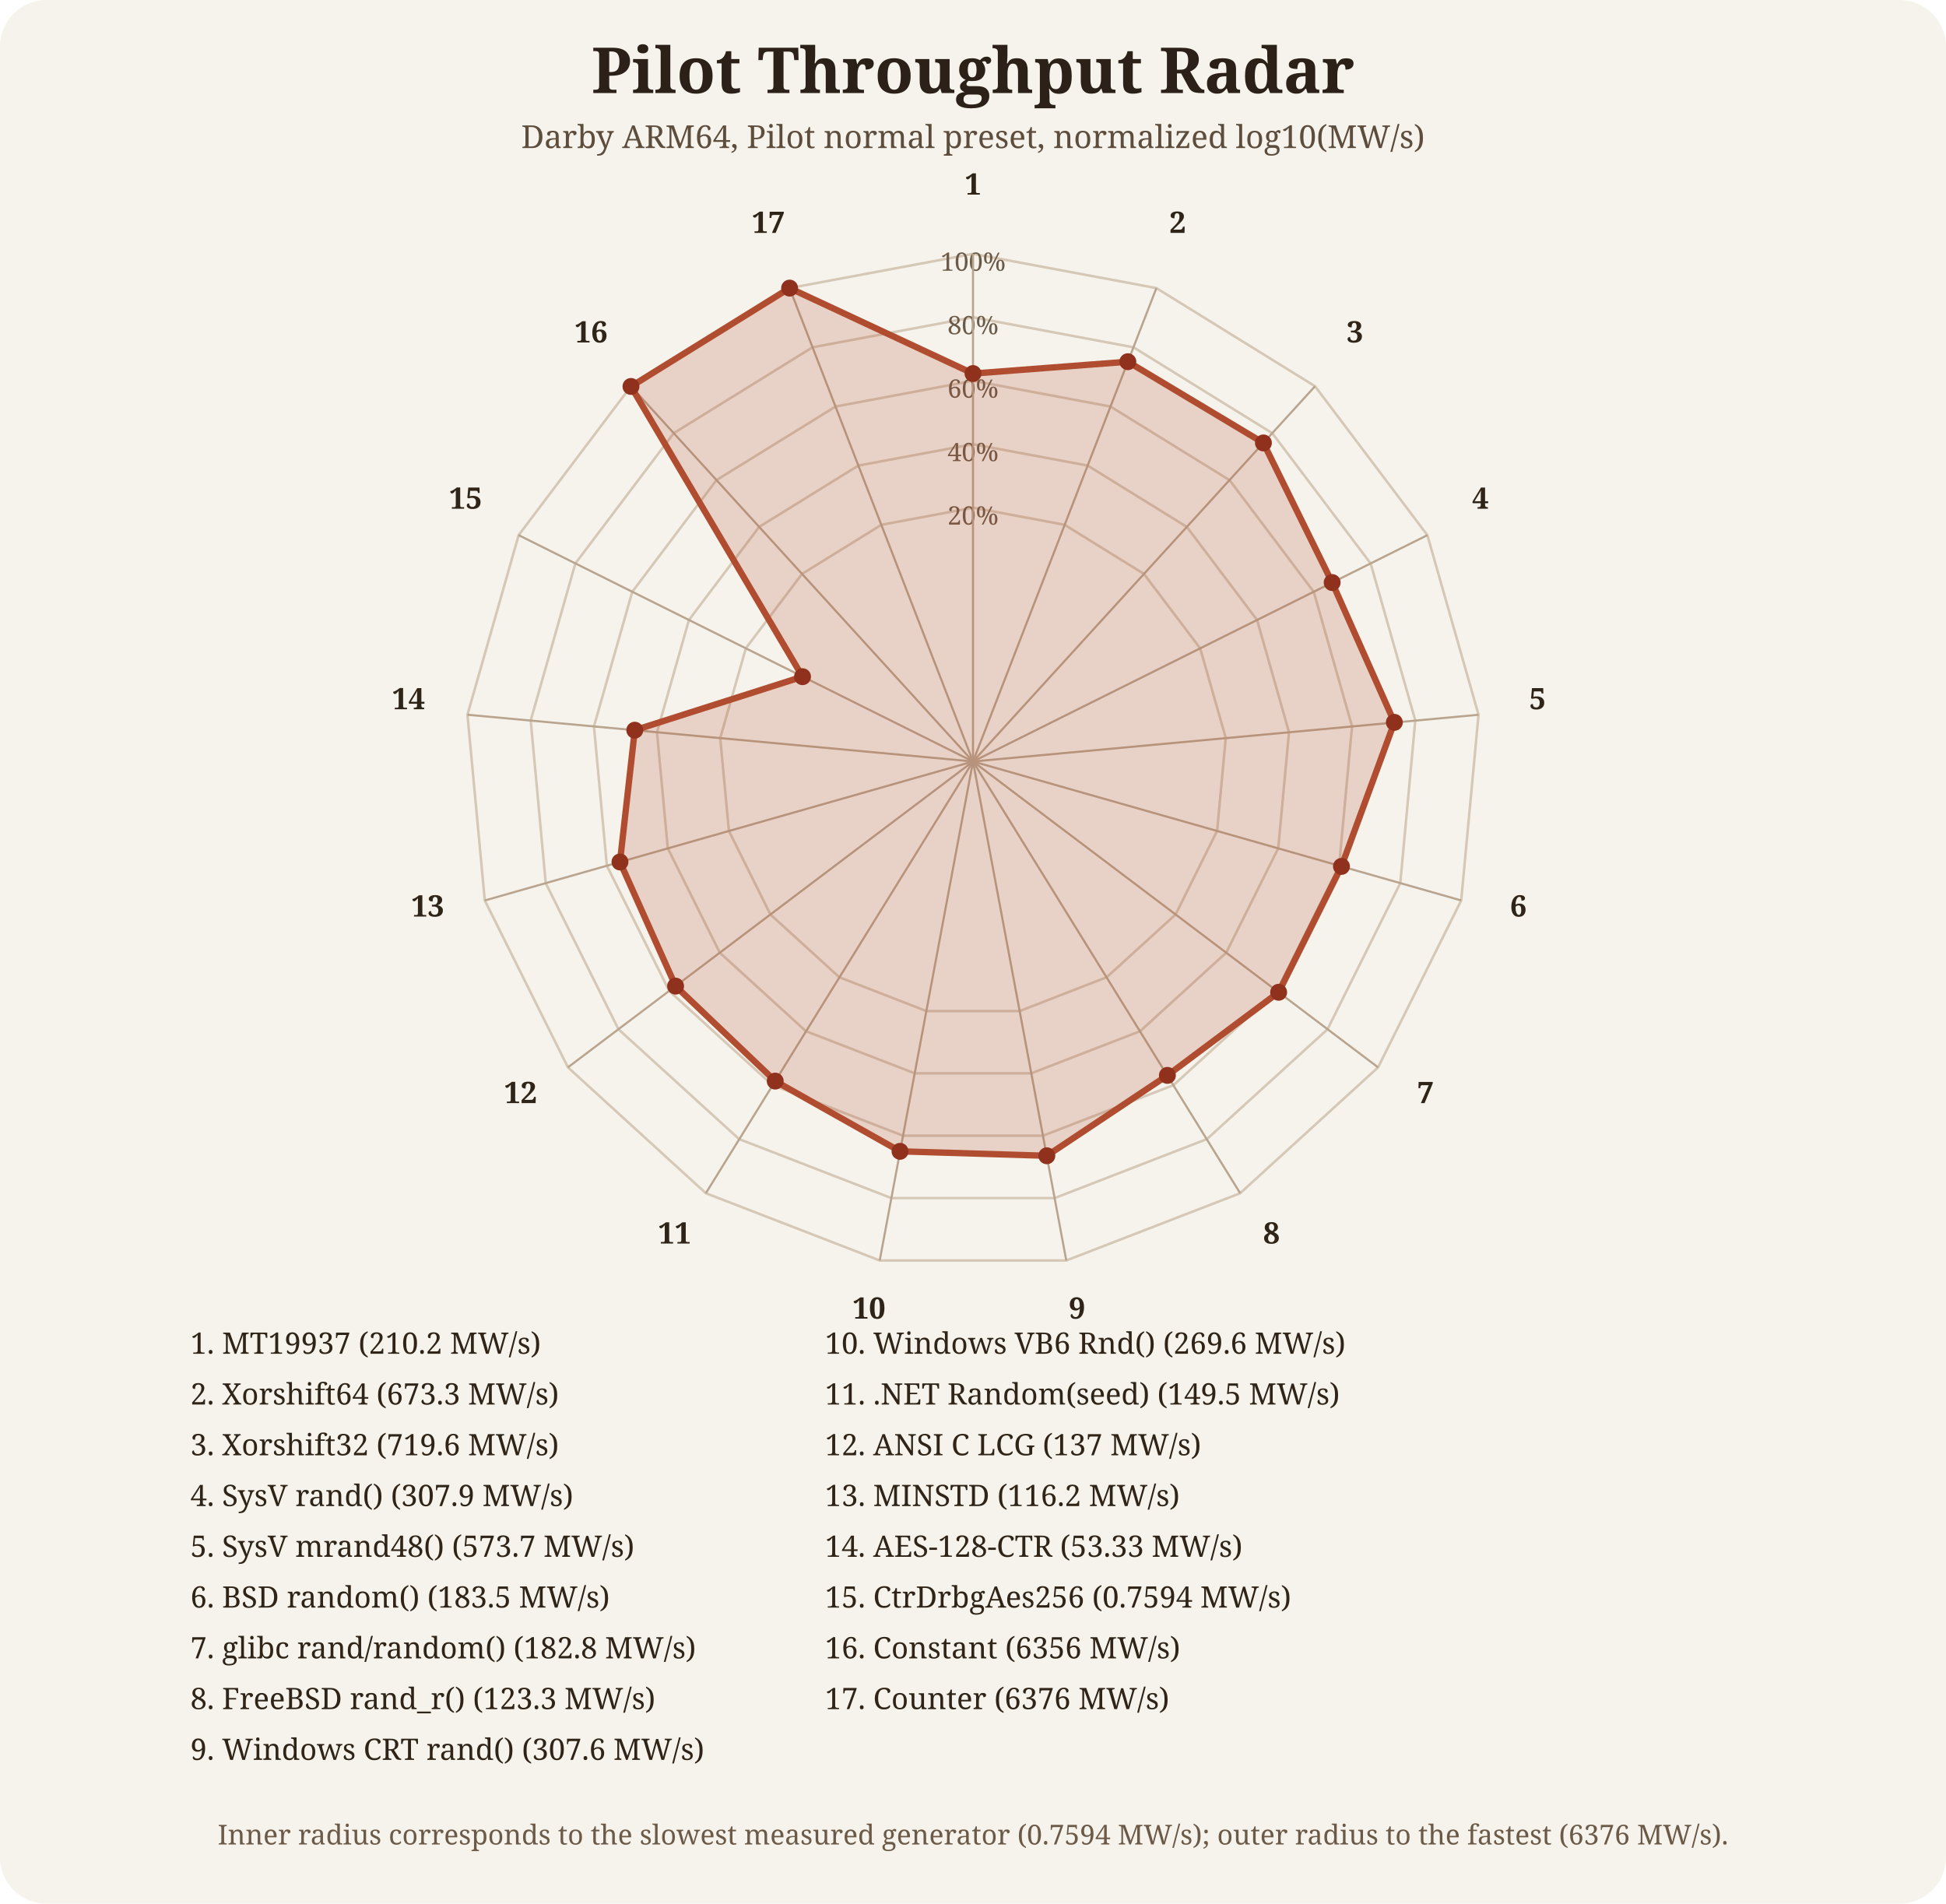
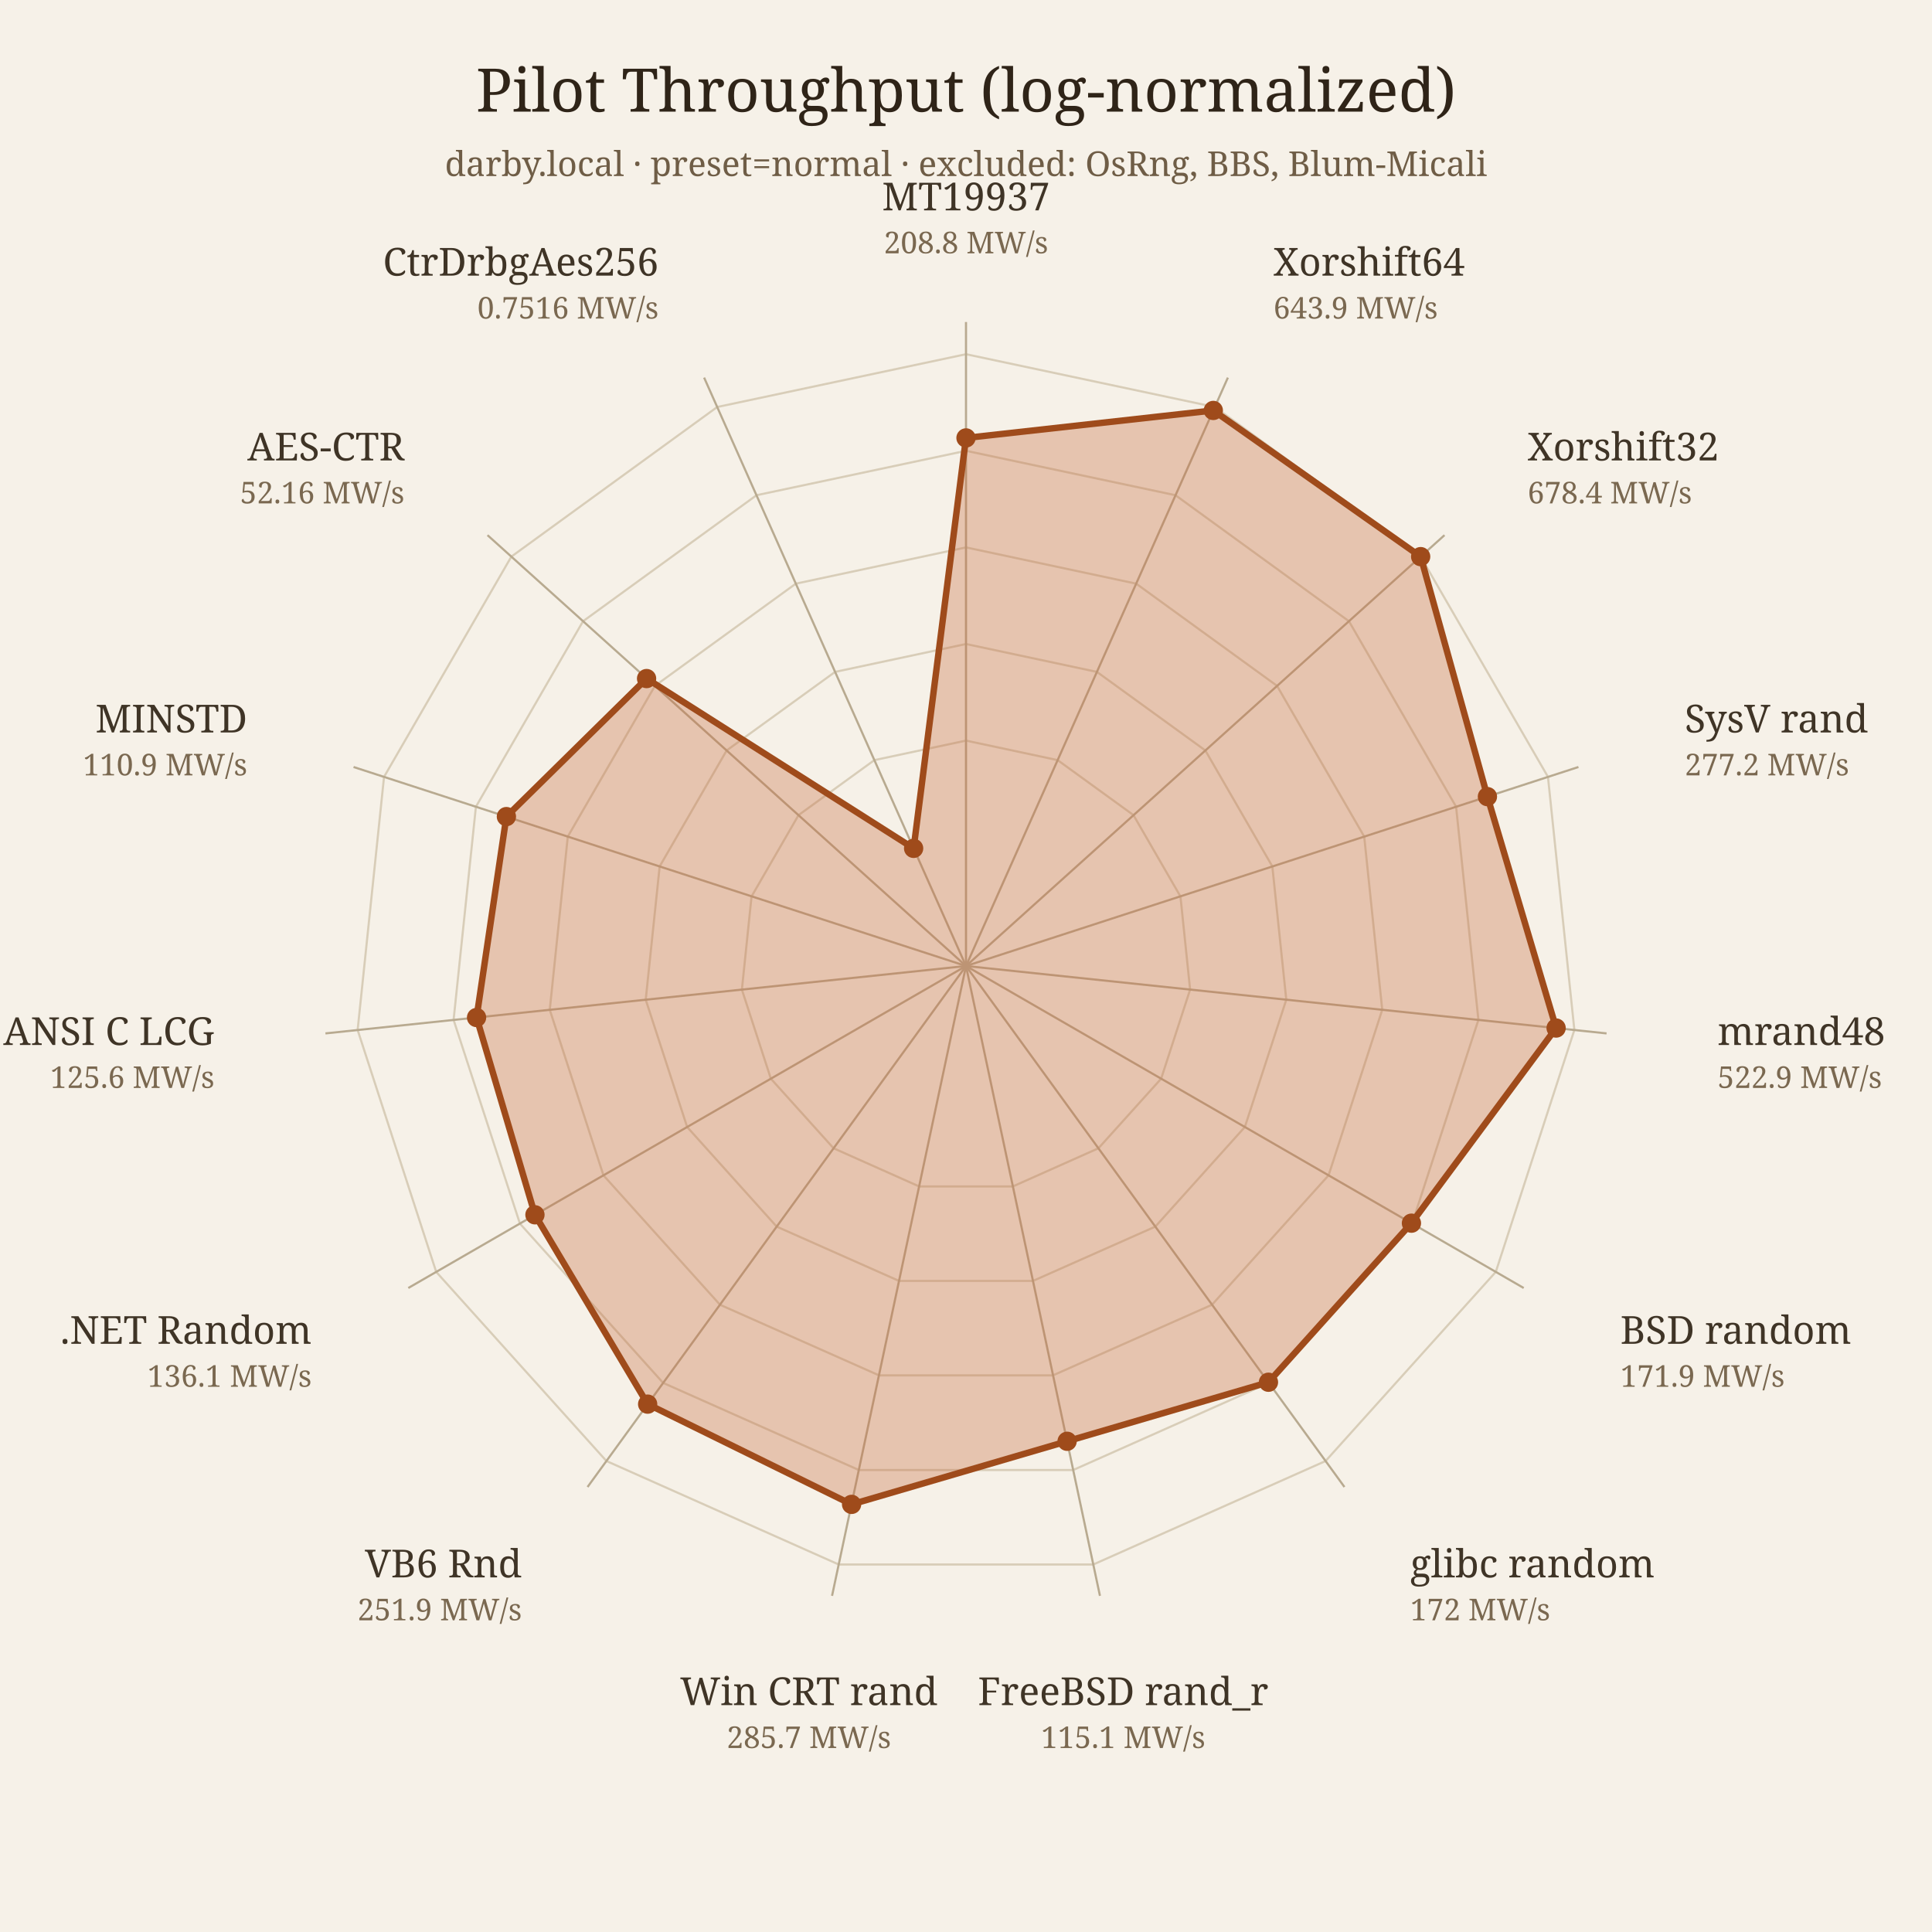
- <svg xmlns="http://www.w3.org/2000/svg" viewBox="0 0 920 900" width="920" height="900" role="img" aria-labelledby="title desc">
-   <defs>
-     <style>
-     .bg { fill: #f6f3ec; }
-     .grid { fill: none; stroke: #d6c8b6; stroke-width: 1.2; }
-     .axis { stroke: #b9a58f; stroke-width: 1; }
-     .shape { fill: rgba(176, 76, 47, 0.20); stroke: #b04c2f; stroke-width: 3; }
-     .dot { fill: #8f311d; }
-     .title { fill: #2b2118; font: 700 30px Georgia, serif; }
-     .subtitle { fill: #5d4d3d; font: 15px Georgia, serif; }
-     .ring { fill: #6b5a47; font: 12px Georgia, serif; }
-     .num { fill: #2f2418; font: 700 14px Georgia, serif; }
-     .legend { fill: #2f2418; font: 14px Georgia, serif; }
-     .foot { fill: #6b5a47; font: 13px Georgia, serif; }
-   </style>
-   </defs>
-   <rect class="bg" x="0" y="0" width="920" height="900" rx="22" />
-   <text class="title" x="460" y="44" text-anchor="middle">Pilot Throughput Radar</text>
-   <text class="subtitle" x="460" y="70" text-anchor="middle">Darby ARM64, Pilot normal preset, normalized log10(MW/s)</text>
-   <polygon class="grid" points="460.0,240.0 503.3,248.1 540.8,271.3 567.4,306.5 579.5,348.9 575.4,392.8 555.8,432.3 523.2,462.0 482.0,478.0 438.0,478.0 396.8,462.0 364.2,432.3 344.6,392.8 340.5,348.9 352.6,306.5 379.2,271.3 416.7,248.1" />
-   <text class="ring" x="460" y="248.0" text-anchor="middle">20%</text>
-   <polygon class="grid" points="460.0,210.0 514.2,220.1 561.1,249.1 594.3,293.1 609.4,346.2 604.3,401.0 579.7,450.4 539.0,487.5 487.6,507.4 432.4,507.4 381.0,487.5 340.3,450.4 315.7,401.0 310.6,346.2 325.7,293.1 358.9,249.1 405.8,220.1" />
-   <text class="ring" x="460" y="218.0" text-anchor="middle">40%</text>
-   <polygon class="grid" points="460.0,180.0 525.0,192.2 581.3,227.0 621.1,279.8 639.2,343.4 633.1,409.3 603.6,468.5 554.8,513.0 493.1,536.9 426.9,536.9 365.2,513.0 316.4,468.5 286.9,409.3 280.8,343.4 298.9,279.8 338.7,227.0 395.0,192.2" />
-   <text class="ring" x="460" y="188.0" text-anchor="middle">60%</text>
-   <polygon class="grid" points="460.0,150.0 535.9,164.2 601.5,204.8 648.0,266.4 669.1,340.6 662.0,417.5 627.6,486.6 570.6,538.5 498.6,566.4 421.4,566.4 349.4,538.5 292.4,486.6 258.0,417.5 250.9,340.6 272.0,266.4 318.5,204.8 384.1,164.2" />
-   <text class="ring" x="460" y="158.0" text-anchor="middle">80%</text>
-   <polygon class="grid" points="460.0,120.0 546.7,136.2 621.7,182.6 674.8,253.0 699.0,337.9 690.8,425.7 651.5,504.6 586.3,564.1 504.1,595.9 415.9,595.9 333.7,564.1 268.5,504.6 229.2,425.7 221.0,337.9 245.2,253.0 298.3,182.6 373.3,136.2" />
-   <text class="ring" x="460" y="128.0" text-anchor="middle">100%</text>
-   <line class="axis" x1="460" y1="360" x2="460.0" y2="120.0" />
-   <text class="num" x="460.0" y="92.0" text-anchor="middle">1</text>
-   <line class="axis" x1="460" y1="360" x2="546.7" y2="136.2" />
-   <text class="num" x="556.8" y="110.1" text-anchor="middle">2</text>
-   <line class="axis" x1="460" y1="360" x2="621.7" y2="182.6" />
-   <text class="num" x="640.6" y="161.9" text-anchor="middle">3</text>
-   <line class="axis" x1="460" y1="360" x2="674.8" y2="253.0" />
-   <text class="num" x="699.9" y="240.5" text-anchor="middle">4</text>
-   <line class="axis" x1="460" y1="360" x2="699.0" y2="337.9" />
-   <text class="num" x="726.9" y="335.3" text-anchor="middle">5</text>
-   <line class="axis" x1="460" y1="360" x2="690.8" y2="425.7" />
-   <text class="num" x="717.8" y="433.3" text-anchor="middle">6</text>
-   <line class="axis" x1="460" y1="360" x2="651.5" y2="504.6" />
-   <text class="num" x="673.9" y="521.5" text-anchor="middle">7</text>
-   <line class="axis" x1="460" y1="360" x2="586.3" y2="564.1" />
-   <text class="num" x="601.1" y="587.9" text-anchor="middle">8</text>
-   <line class="axis" x1="460" y1="360" x2="504.1" y2="595.9" />
-   <text class="num" x="509.2" y="623.4" text-anchor="middle">9</text>
-   <line class="axis" x1="460" y1="360" x2="415.9" y2="595.9" />
-   <text class="num" x="410.8" y="623.4" text-anchor="middle">10</text>
-   <line class="axis" x1="460" y1="360" x2="333.7" y2="564.1" />
-   <text class="num" x="318.9" y="587.9" text-anchor="middle">11</text>
-   <line class="axis" x1="460" y1="360" x2="268.5" y2="504.6" />
-   <text class="num" x="246.1" y="521.5" text-anchor="middle">12</text>
-   <line class="axis" x1="460" y1="360" x2="229.2" y2="425.7" />
-   <text class="num" x="202.2" y="433.3" text-anchor="middle">13</text>
-   <line class="axis" x1="460" y1="360" x2="221.0" y2="337.9" />
-   <text class="num" x="193.1" y="335.3" text-anchor="middle">14</text>
-   <line class="axis" x1="460" y1="360" x2="245.2" y2="253.0" />
-   <text class="num" x="220.1" y="240.5" text-anchor="middle">15</text>
-   <line class="axis" x1="460" y1="360" x2="298.3" y2="182.6" />
-   <text class="num" x="279.4" y="161.9" text-anchor="middle">16</text>
-   <line class="axis" x1="460" y1="360" x2="373.3" y2="136.2" />
-   <text class="num" x="363.2" y="110.1" text-anchor="middle">17</text>
-   <polygon class="shape" points="460.0,176.6 533.2,171.0 597.3,209.4 629.8,275.4 659.2,341.5 634.2,409.6 604.5,469.1 551.9,508.4 494.9,546.4 425.5,544.3 366.5,511.1 319.4,466.2 293.1,407.5 300.1,345.2 379.4,319.9 298.3,182.7 373.3,136.2" />
-   <circle class="dot" cx="460.0" cy="176.6" r="4" />
-   <circle class="dot" cx="533.2" cy="171.0" r="4" />
-   <circle class="dot" cx="597.3" cy="209.4" r="4" />
-   <circle class="dot" cx="629.8" cy="275.4" r="4" />
-   <circle class="dot" cx="659.2" cy="341.5" r="4" />
-   <circle class="dot" cx="634.2" cy="409.6" r="4" />
-   <circle class="dot" cx="604.5" cy="469.1" r="4" />
-   <circle class="dot" cx="551.9" cy="508.4" r="4" />
-   <circle class="dot" cx="494.9" cy="546.4" r="4" />
-   <circle class="dot" cx="425.5" cy="544.3" r="4" />
-   <circle class="dot" cx="366.5" cy="511.1" r="4" />
-   <circle class="dot" cx="319.4" cy="466.2" r="4" />
-   <circle class="dot" cx="293.1" cy="407.5" r="4" />
-   <circle class="dot" cx="300.1" cy="345.2" r="4" />
-   <circle class="dot" cx="379.4" cy="319.9" r="4" />
-   <circle class="dot" cx="298.3" cy="182.7" r="4" />
-   <circle class="dot" cx="373.3" cy="136.2" r="4" />
-   <text class="legend" x="90" y="640">1. MT19937 (210.2 MW/s)</text>
-   <text class="legend" x="90" y="664">2. Xorshift64 (673.3 MW/s)</text>
-   <text class="legend" x="90" y="688">3. Xorshift32 (719.6 MW/s)</text>
-   <text class="legend" x="90" y="712">4. SysV rand() (307.9 MW/s)</text>
-   <text class="legend" x="90" y="736">5. SysV mrand48() (573.7 MW/s)</text>
-   <text class="legend" x="90" y="760">6. BSD random() (183.5 MW/s)</text>
-   <text class="legend" x="90" y="784">7. glibc rand/random() (182.8 MW/s)</text>
-   <text class="legend" x="90" y="808">8. FreeBSD rand_r() (123.3 MW/s)</text>
-   <text class="legend" x="90" y="832">9. Windows CRT rand() (307.6 MW/s)</text>
-   <text class="legend" x="390" y="640">10. Windows VB6 Rnd() (269.6 MW/s)</text>
-   <text class="legend" x="390" y="664">11. .NET Random(seed) (149.5 MW/s)</text>
-   <text class="legend" x="390" y="688">12. ANSI C LCG (137 MW/s)</text>
-   <text class="legend" x="390" y="712">13. MINSTD (116.2 MW/s)</text>
-   <text class="legend" x="390" y="736">14. AES-128-CTR (53.33 MW/s)</text>
-   <text class="legend" x="390" y="760">15. CtrDrbgAes256 (0.7594 MW/s)</text>
-   <text class="legend" x="390" y="784">16. Constant (6356 MW/s)</text>
-   <text class="legend" x="390" y="808">17. Counter (6376 MW/s)</text>
-   <text class="foot" x="460" y="872" text-anchor="middle">Inner radius corresponds to the slowest measured generator (0.7594 MW/s); outer radius to the fastest (6376 MW/s).</text>
+ <svg xmlns="http://www.w3.org/2000/svg" width="900" height="900" viewBox="0 0 900 900">
+   <rect width="100%" height="100%" fill="#f6f1e8" />
+   <g stroke="#d8cdb8" fill="none">
+     <polygon points="450.0,345.0 492.7,354.1 528.0,379.7 549.9,417.6 554.4,461.0 540.9,502.5 511.7,534.9 471.8,552.7 428.2,552.7 388.3,534.9 359.1,502.5 345.6,461.0 350.1,417.6 372.0,379.7 407.3,354.1" stroke-width="1" />
+     <polygon points="450.0,300.0 511.0,313.0 561.5,349.6 592.7,403.6 599.2,465.7 579.9,525.0 538.2,571.4 481.2,596.7 418.8,596.7 361.8,571.4 320.1,525.0 300.8,465.7 307.3,403.6 338.5,349.6 389.0,313.0" stroke-width="1" />
+     <polygon points="450.0,255.0 529.3,271.9 594.9,319.5 635.5,389.7 643.9,470.4 618.9,547.5 564.6,607.8 490.5,640.7 409.5,640.7 335.4,607.8 281.1,547.5 256.1,470.4 264.5,389.7 305.1,319.5 370.7,271.9" stroke-width="1" />
+     <polygon points="450.0,210.0 547.6,230.7 628.4,289.4 678.3,375.8 688.7,475.1 657.8,570.0 591.1,644.2 499.9,684.8 400.1,684.8 308.9,644.2 242.2,570.0 211.3,475.1 221.7,375.8 271.6,289.4 352.4,230.7" stroke-width="1" />
+     <polygon points="450.0,165.0 565.9,189.6 661.8,259.3 721.1,361.9 733.4,479.8 696.8,592.5 617.5,680.6 509.3,728.8 390.7,728.8 282.5,680.6 203.2,592.5 166.6,479.8 178.9,361.9 238.2,259.3 334.1,189.6" stroke-width="1" />
+   </g>
+   <g stroke="#b8aa90" stroke-width="1">
+     <line x1="450" y1="450" x2="450.0" y2="150.0" />
+     <line x1="450" y1="450" x2="572.0" y2="175.9" />
+     <line x1="450" y1="450" x2="672.9" y2="249.3" />
+     <line x1="450" y1="450" x2="735.3" y2="357.3" />
+     <line x1="450" y1="450" x2="748.4" y2="481.4" />
+     <line x1="450" y1="450" x2="709.8" y2="600.0" />
+     <line x1="450" y1="450" x2="626.3" y2="692.7" />
+     <line x1="450" y1="450" x2="512.4" y2="743.4" />
+     <line x1="450" y1="450" x2="387.6" y2="743.4" />
+     <line x1="450" y1="450" x2="273.7" y2="692.7" />
+     <line x1="450" y1="450" x2="190.2" y2="600.0" />
+     <line x1="450" y1="450" x2="151.6" y2="481.4" />
+     <line x1="450" y1="450" x2="164.7" y2="357.3" />
+     <line x1="450" y1="450" x2="227.1" y2="249.3" />
+     <line x1="450" y1="450" x2="328.0" y2="175.9" />
+   </g>
+   <polygon points="450.0,204.0 565.2,191.2 661.8,259.3 692.9,371.1 724.9,478.9 657.5,569.8 590.9,643.9 497.1,671.4 396.7,700.8 301.7,654.1 249.2,565.9 222.0,474.0 235.9,380.4 301.2,316.1 425.6,395.2" fill="#c86b3c55" stroke="#9f4b1b" stroke-width="3" />
+   <g fill="#9f4b1b">
+     <circle cx="450.0" cy="204.0" r="4.5" />
+     <circle cx="565.2" cy="191.2" r="4.5" />
+     <circle cx="661.8" cy="259.3" r="4.5" />
+     <circle cx="692.9" cy="371.1" r="4.5" />
+     <circle cx="724.9" cy="478.9" r="4.5" />
+     <circle cx="657.5" cy="569.8" r="4.5" />
+     <circle cx="590.9" cy="643.9" r="4.5" />
+     <circle cx="497.1" cy="671.4" r="4.5" />
+     <circle cx="396.7" cy="700.8" r="4.5" />
+     <circle cx="301.7" cy="654.1" r="4.5" />
+     <circle cx="249.2" cy="565.9" r="4.5" />
+     <circle cx="222.0" cy="474.0" r="4.5" />
+     <circle cx="235.9" cy="380.4" r="4.5" />
+     <circle cx="301.2" cy="316.1" r="4.5" />
+     <circle cx="425.6" cy="395.2" r="4.5" />
+   </g>
+   <g font-family="Georgia, serif" font-size="18" fill="#3f3426">
+     <text x="450.0" y="98.0" text-anchor="middle">MT19937</text>
+     <text x="450.0" y="118.0" text-anchor="middle" font-size="14" fill="#7a6850">208.8 MW/s</text>
+     <text x="593.2" y="128.4" text-anchor="start">Xorshift64</text>
+     <text x="593.2" y="148.4" text-anchor="start" font-size="14" fill="#7a6850">643.9 MW/s</text>
+     <text x="711.6" y="214.5" text-anchor="start">Xorshift32</text>
+     <text x="711.6" y="234.5" text-anchor="start" font-size="14" fill="#7a6850">678.4 MW/s</text>
+     <text x="784.8" y="341.2" text-anchor="start">SysV rand</text>
+     <text x="784.8" y="361.2" text-anchor="start" font-size="14" fill="#7a6850">277.2 MW/s</text>
+     <text x="800.1" y="486.8" text-anchor="start">mrand48</text>
+     <text x="800.1" y="506.8" text-anchor="start" font-size="14" fill="#7a6850">522.9 MW/s</text>
+     <text x="754.8" y="626.0" text-anchor="start">BSD random</text>
+     <text x="754.8" y="646.0" text-anchor="start" font-size="14" fill="#7a6850">171.9 MW/s</text>
+     <text x="656.9" y="734.8" text-anchor="start">glibc random</text>
+     <text x="656.9" y="754.8" text-anchor="start" font-size="14" fill="#7a6850">172 MW/s</text>
+     <text x="523.2" y="794.3" text-anchor="middle">FreeBSD rand_r</text>
+     <text x="523.2" y="814.3" text-anchor="middle" font-size="14" fill="#7a6850">115.1 MW/s</text>
+     <text x="376.8" y="794.3" text-anchor="middle">Win CRT rand</text>
+     <text x="376.8" y="814.3" text-anchor="middle" font-size="14" fill="#7a6850">285.7 MW/s</text>
+     <text x="243.1" y="734.8" text-anchor="end">VB6 Rnd</text>
+     <text x="243.1" y="754.8" text-anchor="end" font-size="14" fill="#7a6850">251.9 MW/s</text>
+     <text x="145.2" y="626.0" text-anchor="end">.NET Random</text>
+     <text x="145.2" y="646.0" text-anchor="end" font-size="14" fill="#7a6850">136.1 MW/s</text>
+     <text x="99.9" y="486.8" text-anchor="end">ANSI C LCG</text>
+     <text x="99.9" y="506.8" text-anchor="end" font-size="14" fill="#7a6850">125.6 MW/s</text>
+     <text x="115.2" y="341.2" text-anchor="end">MINSTD</text>
+     <text x="115.2" y="361.2" text-anchor="end" font-size="14" fill="#7a6850">110.9 MW/s</text>
+     <text x="188.4" y="214.5" text-anchor="end">AES-CTR</text>
+     <text x="188.4" y="234.5" text-anchor="end" font-size="14" fill="#7a6850">52.16 MW/s</text>
+     <text x="306.8" y="128.4" text-anchor="end">CtrDrbgAes256</text>
+     <text x="306.8" y="148.4" text-anchor="end" font-size="14" fill="#7a6850">0.7516 MW/s</text>
+   </g>
+   <text x="450" y="52" text-anchor="middle" font-family="Georgia, serif" font-size="28" fill="#2f2418">Pilot Throughput (log-normalized)</text>
+   <text x="450" y="82" text-anchor="middle" font-family="Georgia, serif" font-size="16" fill="#6f5d46">darby.local · preset=normal · excluded: OsRng, BBS, Blum-Micali</text>
</svg>
